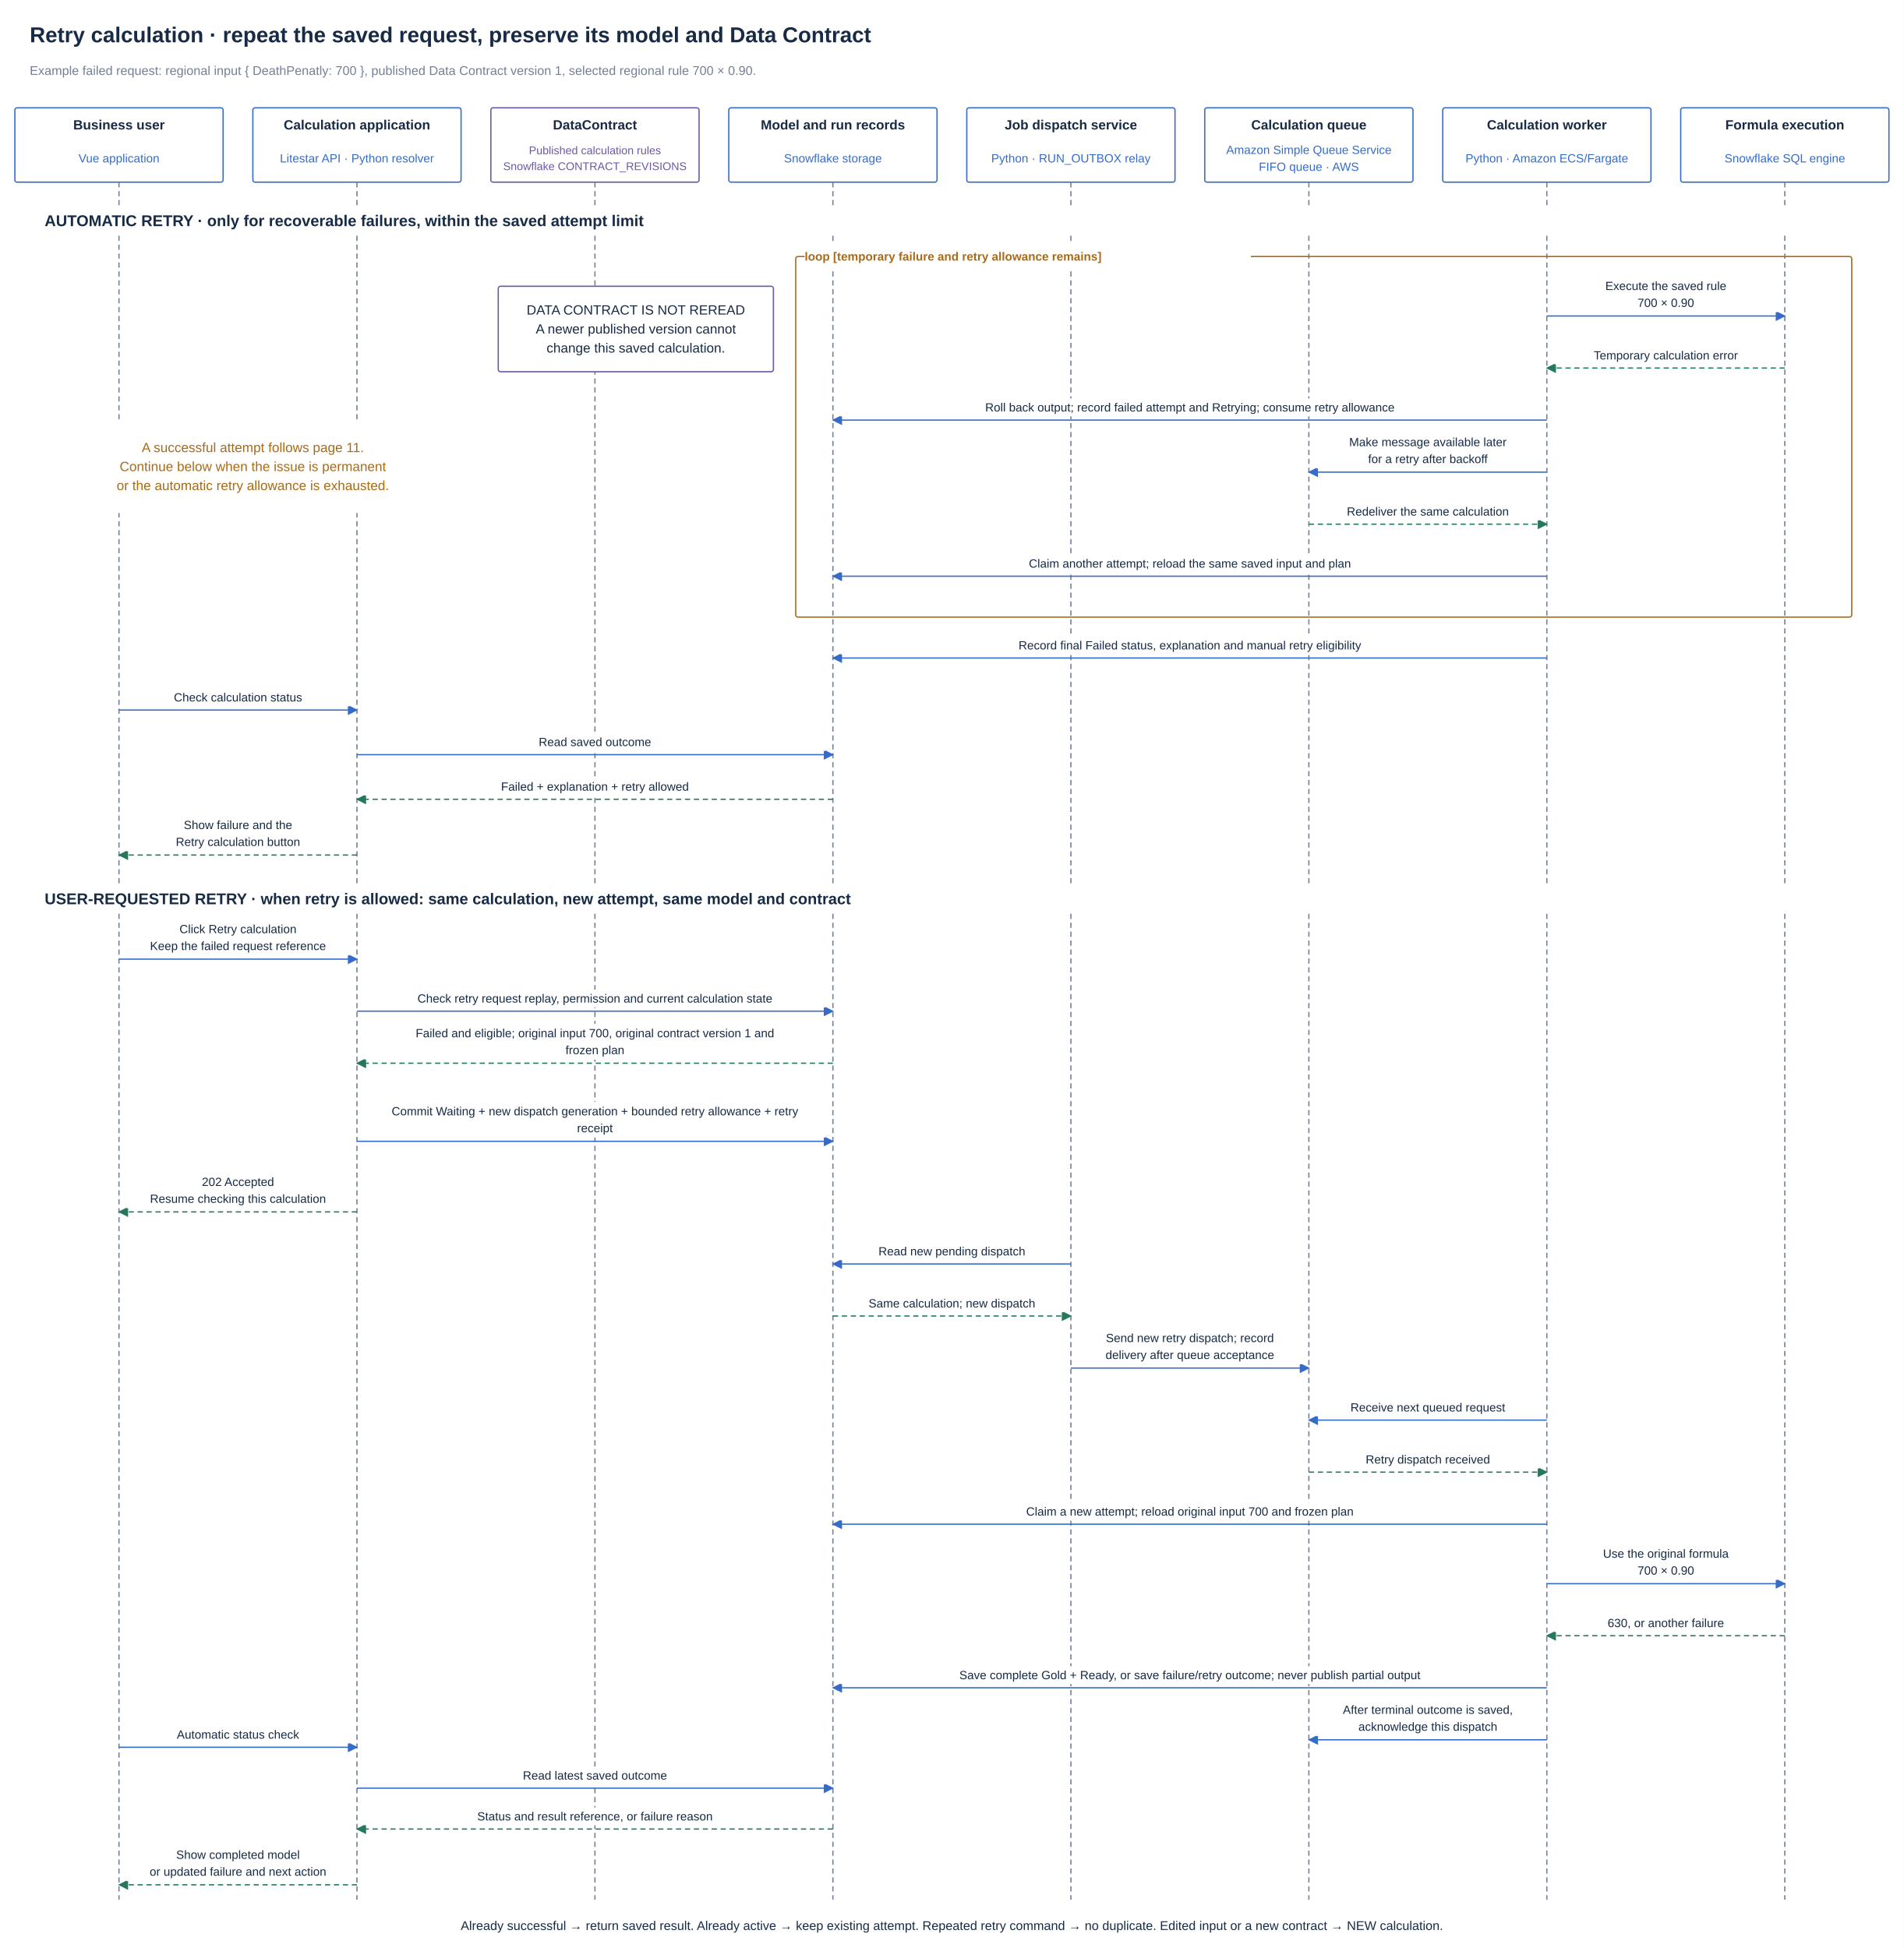
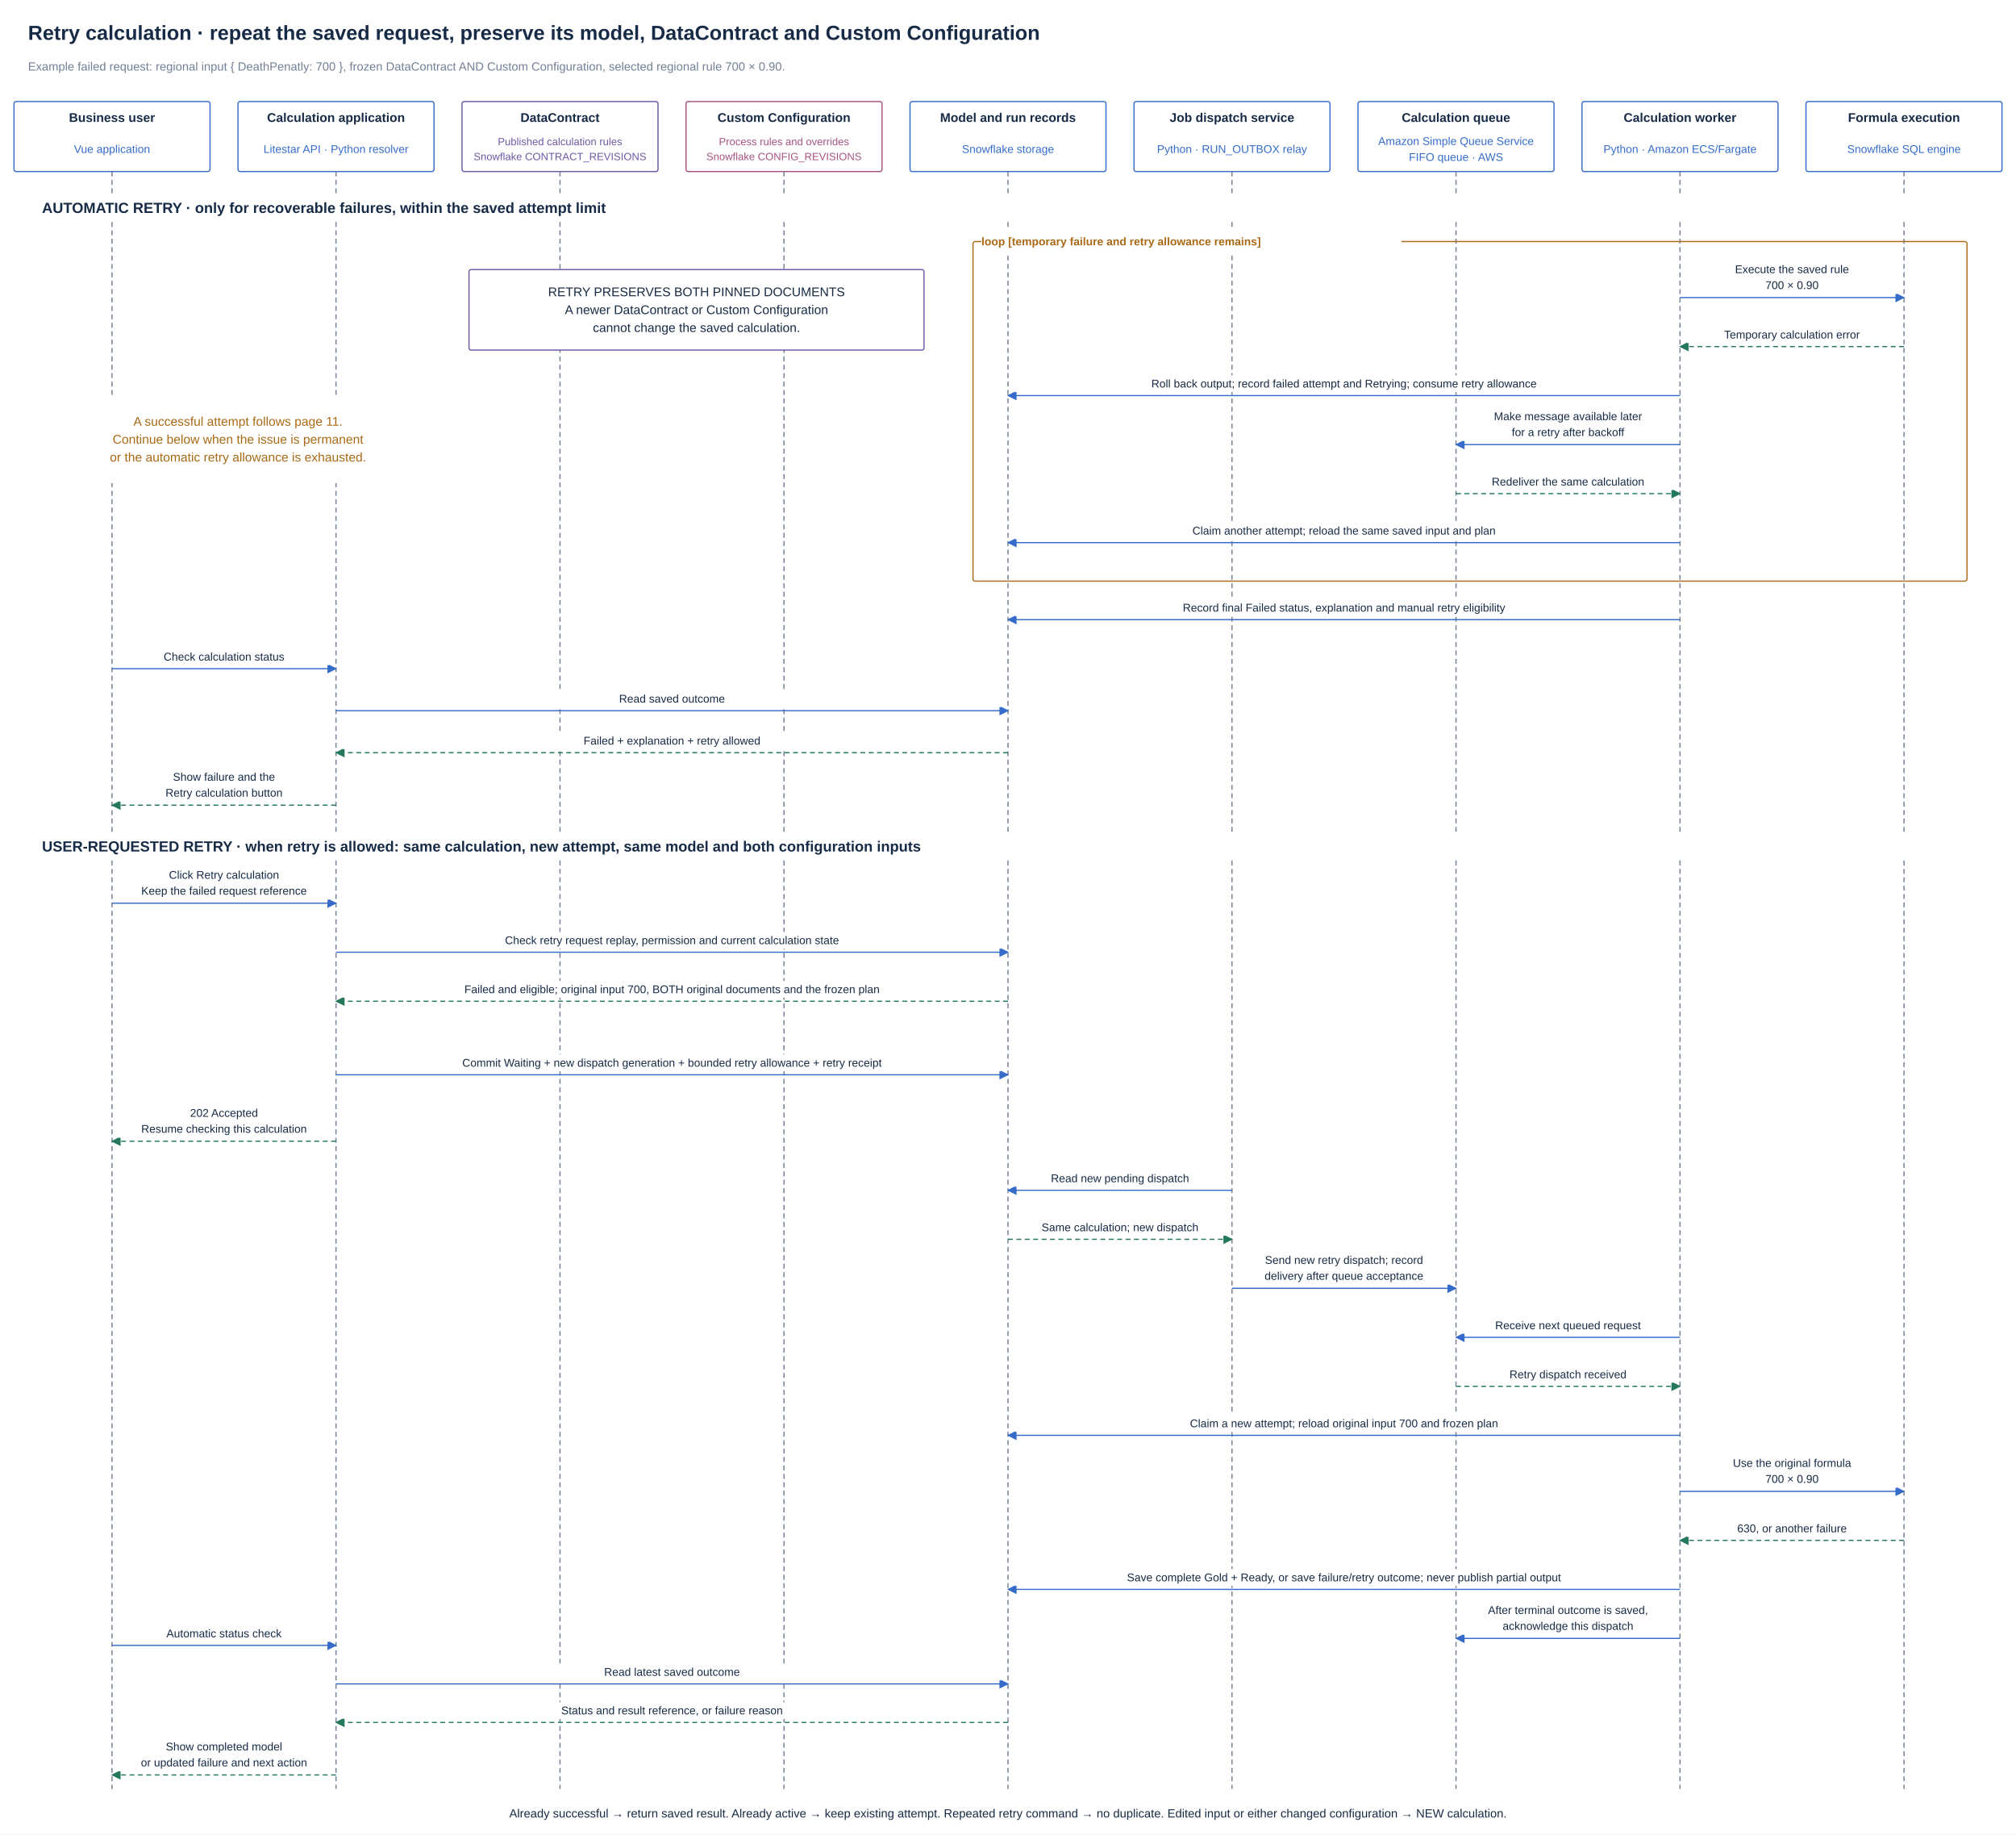
- <svg xmlns="http://www.w3.org/2000/svg" width="2560" height="2620" viewBox="0 0 2560 2620" role="img">
+ <svg xmlns="http://www.w3.org/2000/svg" width="2880" height="2620" viewBox="0 0 2880 2620" role="img">
  <defs>
    <marker id="arrow" viewBox="0 0 10 10" refX="9" refY="5" markerWidth="8" markerHeight="8" orient="auto-start-reverse">
      <path d="M 0 0 L 10 5 L 0 10 z" fill="context-stroke" />
    </marker>
  </defs>
-   <rect width="2560" height="2620" fill="#FFFFFF" />
-   <rect x="40" y="24" width="2480" height="46" fill="#FFFFFF" />
-   <text x="40" y="56.86" text-anchor="start" font-family="Arial, sans-serif" font-size="29" font-weight="700" fill="#172B46">Retry calculation · repeat the saved request, preserve its model and Data Contract</text>
-   <rect x="40" y="78" width="2480" height="34" fill="#FFFFFF" />
-   <text x="40" y="100.78" text-anchor="start" font-family="Arial, sans-serif" font-size="17" font-weight="400" fill="#738096">Example failed request: regional input { DeathPenatly: 700 }, published Data Contract version 1, selected regional rule 700 × 0.90.</text>
+   <rect width="2880" height="2620" fill="#FFFFFF" />
+   <rect x="40" y="24" width="2800" height="46" fill="#FFFFFF" />
+   <text x="40" y="56.86" text-anchor="start" font-family="Arial, sans-serif" font-size="29" font-weight="700" fill="#172B46">Retry calculation · repeat the saved request, preserve its model, DataContract and Custom Configuration</text>
+   <rect x="40" y="78" width="2800" height="34" fill="#FFFFFF" />
+   <text x="40" y="100.78" text-anchor="start" font-family="Arial, sans-serif" font-size="17" font-weight="400" fill="#738096">Example failed request: regional input { DeathPenatly: 700 }, frozen DataContract AND Custom Configuration, selected regional rule 700 × 0.90.</text>
  <rect x="20" y="145" width="280" height="100" rx="3" fill="#FFFFFF" stroke="#356CC9" stroke-width="1.7" />
  <rect x="30" y="151" width="260" height="34" fill="#FFFFFF" />
  <text x="160.0" y="174.12" text-anchor="middle" font-family="Arial, sans-serif" font-size="18" font-weight="700" fill="#172B46">Business user</text>
  <rect x="30" y="188" width="260" height="50" fill="#FFFFFF" />
  <text x="160.0" y="218.44" text-anchor="middle" font-family="Arial, sans-serif" font-size="16" font-weight="400" fill="#356CC9">Vue application</text>
  <polyline points="160,245 160,2555" fill="none" stroke="#738096" stroke-width="1.7" stroke-dasharray="7 5" />
  <rect x="340" y="145" width="280" height="100" rx="3" fill="#FFFFFF" stroke="#356CC9" stroke-width="1.7" />
  <rect x="350" y="151" width="260" height="34" fill="#FFFFFF" />
  <text x="480.0" y="174.12" text-anchor="middle" font-family="Arial, sans-serif" font-size="18" font-weight="700" fill="#172B46">Calculation application</text>
  <rect x="350" y="188" width="260" height="50" fill="#FFFFFF" />
  <text x="480.0" y="218.44" text-anchor="middle" font-family="Arial, sans-serif" font-size="16" font-weight="400" fill="#356CC9">Litestar API · Python resolver</text>
  <polyline points="480,245 480,2555" fill="none" stroke="#738096" stroke-width="1.7" stroke-dasharray="7 5" />
  <rect x="660" y="145" width="280" height="100" rx="3" fill="#FFFFFF" stroke="#6E57A5" stroke-width="1.7" />
  <rect x="670" y="151" width="260" height="34" fill="#FFFFFF" />
  <text x="800.0" y="174.12" text-anchor="middle" font-family="Arial, sans-serif" font-size="18" font-weight="700" fill="#172B46">DataContract</text>
  <rect x="670" y="188" width="260" height="50" fill="#FFFFFF" />
  <text x="800.0" y="207.45" text-anchor="middle" font-family="Arial, sans-serif" font-size="15" font-weight="400" fill="#6E57A5">Published calculation rules</text>
  <text x="800.0" y="228.75" text-anchor="middle" font-family="Arial, sans-serif" font-size="15" font-weight="400" fill="#6E57A5">Snowflake CONTRACT_REVISIONS</text>
  <polyline points="800,245 800,2555" fill="none" stroke="#738096" stroke-width="1.7" stroke-dasharray="7 5" />
-   <rect x="980" y="145" width="280" height="100" rx="3" fill="#FFFFFF" stroke="#356CC9" stroke-width="1.7" />
+   <rect x="980" y="145" width="280" height="100" rx="3" fill="#FFFFFF" stroke="#A65382" stroke-width="1.7" />
  <rect x="990" y="151" width="260" height="34" fill="#FFFFFF" />
-   <text x="1120.0" y="174.12" text-anchor="middle" font-family="Arial, sans-serif" font-size="18" font-weight="700" fill="#172B46">Model and run records</text>
+   <text x="1120.0" y="174.12" text-anchor="middle" font-family="Arial, sans-serif" font-size="18" font-weight="700" fill="#172B46">Custom Configuration</text>
  <rect x="990" y="188" width="260" height="50" fill="#FFFFFF" />
-   <text x="1120.0" y="218.44" text-anchor="middle" font-family="Arial, sans-serif" font-size="16" font-weight="400" fill="#356CC9">Snowflake storage</text>
+   <text x="1120.0" y="207.45" text-anchor="middle" font-family="Arial, sans-serif" font-size="15" font-weight="400" fill="#A65382">Process rules and overrides</text>
+   <text x="1120.0" y="228.75" text-anchor="middle" font-family="Arial, sans-serif" font-size="15" font-weight="400" fill="#A65382">Snowflake CONFIG_REVISIONS</text>
  <polyline points="1120,245 1120,2555" fill="none" stroke="#738096" stroke-width="1.7" stroke-dasharray="7 5" />
  <rect x="1300" y="145" width="280" height="100" rx="3" fill="#FFFFFF" stroke="#356CC9" stroke-width="1.7" />
  <rect x="1310" y="151" width="260" height="34" fill="#FFFFFF" />
-   <text x="1440.0" y="174.12" text-anchor="middle" font-family="Arial, sans-serif" font-size="18" font-weight="700" fill="#172B46">Job dispatch service</text>
+   <text x="1440.0" y="174.12" text-anchor="middle" font-family="Arial, sans-serif" font-size="18" font-weight="700" fill="#172B46">Model and run records</text>
  <rect x="1310" y="188" width="260" height="50" fill="#FFFFFF" />
-   <text x="1440.0" y="218.44" text-anchor="middle" font-family="Arial, sans-serif" font-size="16" font-weight="400" fill="#356CC9">Python · RUN_OUTBOX relay</text>
+   <text x="1440.0" y="218.44" text-anchor="middle" font-family="Arial, sans-serif" font-size="16" font-weight="400" fill="#356CC9">Snowflake storage</text>
  <polyline points="1440,245 1440,2555" fill="none" stroke="#738096" stroke-width="1.7" stroke-dasharray="7 5" />
  <rect x="1620" y="145" width="280" height="100" rx="3" fill="#FFFFFF" stroke="#356CC9" stroke-width="1.7" />
  <rect x="1630" y="151" width="260" height="34" fill="#FFFFFF" />
-   <text x="1760.0" y="174.12" text-anchor="middle" font-family="Arial, sans-serif" font-size="18" font-weight="700" fill="#172B46">Calculation queue</text>
+   <text x="1760.0" y="174.12" text-anchor="middle" font-family="Arial, sans-serif" font-size="18" font-weight="700" fill="#172B46">Job dispatch service</text>
  <rect x="1630" y="188" width="260" height="50" fill="#FFFFFF" />
-   <text x="1760.0" y="207.08" text-anchor="middle" font-family="Arial, sans-serif" font-size="16" font-weight="400" fill="#356CC9">Amazon Simple Queue Service</text>
-   <text x="1760.0" y="229.8" text-anchor="middle" font-family="Arial, sans-serif" font-size="16" font-weight="400" fill="#356CC9">FIFO queue · AWS</text>
+   <text x="1760.0" y="218.44" text-anchor="middle" font-family="Arial, sans-serif" font-size="16" font-weight="400" fill="#356CC9">Python · RUN_OUTBOX relay</text>
  <polyline points="1760,245 1760,2555" fill="none" stroke="#738096" stroke-width="1.7" stroke-dasharray="7 5" />
  <rect x="1940" y="145" width="280" height="100" rx="3" fill="#FFFFFF" stroke="#356CC9" stroke-width="1.7" />
  <rect x="1950" y="151" width="260" height="34" fill="#FFFFFF" />
-   <text x="2080.0" y="174.12" text-anchor="middle" font-family="Arial, sans-serif" font-size="18" font-weight="700" fill="#172B46">Calculation worker</text>
+   <text x="2080.0" y="174.12" text-anchor="middle" font-family="Arial, sans-serif" font-size="18" font-weight="700" fill="#172B46">Calculation queue</text>
  <rect x="1950" y="188" width="260" height="50" fill="#FFFFFF" />
-   <text x="2080.0" y="218.44" text-anchor="middle" font-family="Arial, sans-serif" font-size="16" font-weight="400" fill="#356CC9">Python · Amazon ECS/Fargate</text>
+   <text x="2080.0" y="207.08" text-anchor="middle" font-family="Arial, sans-serif" font-size="16" font-weight="400" fill="#356CC9">Amazon Simple Queue Service</text>
+   <text x="2080.0" y="229.8" text-anchor="middle" font-family="Arial, sans-serif" font-size="16" font-weight="400" fill="#356CC9">FIFO queue · AWS</text>
  <polyline points="2080,245 2080,2555" fill="none" stroke="#738096" stroke-width="1.7" stroke-dasharray="7 5" />
  <rect x="2260" y="145" width="280" height="100" rx="3" fill="#FFFFFF" stroke="#356CC9" stroke-width="1.7" />
  <rect x="2270" y="151" width="260" height="34" fill="#FFFFFF" />
-   <text x="2400.0" y="174.12" text-anchor="middle" font-family="Arial, sans-serif" font-size="18" font-weight="700" fill="#172B46">Formula execution</text>
+   <text x="2400.0" y="174.12" text-anchor="middle" font-family="Arial, sans-serif" font-size="18" font-weight="700" fill="#172B46">Calculation worker</text>
  <rect x="2270" y="188" width="260" height="50" fill="#FFFFFF" />
-   <text x="2400.0" y="218.44" text-anchor="middle" font-family="Arial, sans-serif" font-size="16" font-weight="400" fill="#356CC9">Snowflake SQL engine</text>
+   <text x="2400.0" y="218.44" text-anchor="middle" font-family="Arial, sans-serif" font-size="16" font-weight="400" fill="#356CC9">Python · Amazon ECS/Fargate</text>
  <polyline points="2400,245 2400,2555" fill="none" stroke="#738096" stroke-width="1.7" stroke-dasharray="7 5" />
-   <rect x="60" y="278" width="2440" height="38" fill="#FFFFFF" />
+   <rect x="2580" y="145" width="280" height="100" rx="3" fill="#FFFFFF" stroke="#356CC9" stroke-width="1.7" />
+   <rect x="2590" y="151" width="260" height="34" fill="#FFFFFF" />
+   <text x="2720.0" y="174.12" text-anchor="middle" font-family="Arial, sans-serif" font-size="18" font-weight="700" fill="#172B46">Formula execution</text>
+   <rect x="2590" y="188" width="260" height="50" fill="#FFFFFF" />
+   <text x="2720.0" y="218.44" text-anchor="middle" font-family="Arial, sans-serif" font-size="16" font-weight="400" fill="#356CC9">Snowflake SQL engine</text>
+   <polyline points="2720,245 2720,2555" fill="none" stroke="#738096" stroke-width="1.7" stroke-dasharray="7 5" />
+   <rect x="60" y="278" width="2760" height="38" fill="#FFFFFF" />
  <text x="60" y="304.14" text-anchor="start" font-family="Arial, sans-serif" font-size="21" font-weight="700" fill="#172B46">AUTOMATIC RETRY · only for recoverable failures, within the saved attempt limit</text>
-   <rect x="1070" y="345" width="1420" height="485" rx="3" fill="none" stroke="#A96915" stroke-width="1.7" />
-   <rect x="1082" y="328" width="600" height="34" fill="#FFFFFF" />
-   <text x="1082" y="350.44" text-anchor="start" font-family="Arial, sans-serif" font-size="16" font-weight="700" fill="#A96915">loop [temporary failure and retry allowance remains]</text>
-   <polyline points="2080,425 2400,425" fill="none" stroke="#356CC9" stroke-width="1.7" marker-end="url(#arrow)" />
-   <rect x="2090" y="372" width="300" height="48" fill="#FFFFFF" />
-   <text x="2240.0" y="390.08" text-anchor="middle" font-family="Arial, sans-serif" font-size="16" font-weight="400" fill="#172B46">Execute the saved rule</text>
-   <text x="2240.0" y="412.8" text-anchor="middle" font-family="Arial, sans-serif" font-size="16" font-weight="400" fill="#172B46">700 × 0.90</text>
-   <polyline points="2400,495 2080,495" fill="none" stroke="#24795C" stroke-width="1.7" stroke-dasharray="7 5" marker-end="url(#arrow)" />
-   <rect x="2090" y="466" width="300" height="24" fill="#FFFFFF" />
-   <text x="2240.0" y="483.44" text-anchor="middle" font-family="Arial, sans-serif" font-size="16" font-weight="400" fill="#172B46">Temporary calculation error</text>
-   <polyline points="2080,565 1120,565" fill="none" stroke="#356CC9" stroke-width="1.7" marker-end="url(#arrow)" />
-   <rect x="1130" y="536" width="940" height="24" fill="#FFFFFF" />
-   <text x="1600.0" y="553.44" text-anchor="middle" font-family="Arial, sans-serif" font-size="16" font-weight="400" fill="#172B46">Roll back output; record failed attempt and Retrying; consume retry allowance</text>
-   <polyline points="2080,635 1760,635" fill="none" stroke="#356CC9" stroke-width="1.7" marker-end="url(#arrow)" />
-   <rect x="1770" y="582" width="300" height="48" fill="#FFFFFF" />
-   <text x="1920.0" y="600.08" text-anchor="middle" font-family="Arial, sans-serif" font-size="16" font-weight="400" fill="#172B46">Make message available later</text>
-   <text x="1920.0" y="622.8" text-anchor="middle" font-family="Arial, sans-serif" font-size="16" font-weight="400" fill="#172B46">for a retry after backoff</text>
-   <polyline points="1760,705 2080,705" fill="none" stroke="#24795C" stroke-width="1.7" stroke-dasharray="7 5" marker-end="url(#arrow)" />
-   <rect x="1770" y="676" width="300" height="24" fill="#FFFFFF" />
-   <text x="1920.0" y="693.44" text-anchor="middle" font-family="Arial, sans-serif" font-size="16" font-weight="400" fill="#172B46">Redeliver the same calculation</text>
-   <polyline points="2080,775 1120,775" fill="none" stroke="#356CC9" stroke-width="1.7" marker-end="url(#arrow)" />
-   <rect x="1130" y="746" width="940" height="24" fill="#FFFFFF" />
-   <text x="1600.0" y="763.44" text-anchor="middle" font-family="Arial, sans-serif" font-size="16" font-weight="400" fill="#172B46">Claim another attempt; reload the same saved input and plan</text>
+   <rect x="1390" y="345" width="1420" height="485" rx="3" fill="none" stroke="#A96915" stroke-width="1.7" />
+   <rect x="1402" y="328" width="600" height="34" fill="#FFFFFF" />
+   <text x="1402" y="350.44" text-anchor="start" font-family="Arial, sans-serif" font-size="16" font-weight="700" fill="#A96915">loop [temporary failure and retry allowance remains]</text>
+   <polyline points="2400,425 2720,425" fill="none" stroke="#356CC9" stroke-width="1.7" marker-end="url(#arrow)" />
+   <rect x="2410" y="372" width="300" height="48" fill="#FFFFFF" />
+   <text x="2560.0" y="390.08" text-anchor="middle" font-family="Arial, sans-serif" font-size="16" font-weight="400" fill="#172B46">Execute the saved rule</text>
+   <text x="2560.0" y="412.8" text-anchor="middle" font-family="Arial, sans-serif" font-size="16" font-weight="400" fill="#172B46">700 × 0.90</text>
+   <polyline points="2720,495 2400,495" fill="none" stroke="#24795C" stroke-width="1.7" stroke-dasharray="7 5" marker-end="url(#arrow)" />
+   <rect x="2410" y="466" width="300" height="24" fill="#FFFFFF" />
+   <text x="2560.0" y="483.44" text-anchor="middle" font-family="Arial, sans-serif" font-size="16" font-weight="400" fill="#172B46">Temporary calculation error</text>
+   <polyline points="2400,565 1440,565" fill="none" stroke="#356CC9" stroke-width="1.7" marker-end="url(#arrow)" />
+   <rect x="1450" y="536" width="940" height="24" fill="#FFFFFF" />
+   <text x="1920.0" y="553.44" text-anchor="middle" font-family="Arial, sans-serif" font-size="16" font-weight="400" fill="#172B46">Roll back output; record failed attempt and Retrying; consume retry allowance</text>
+   <polyline points="2400,635 2080,635" fill="none" stroke="#356CC9" stroke-width="1.7" marker-end="url(#arrow)" />
+   <rect x="2090" y="582" width="300" height="48" fill="#FFFFFF" />
+   <text x="2240.0" y="600.08" text-anchor="middle" font-family="Arial, sans-serif" font-size="16" font-weight="400" fill="#172B46">Make message available later</text>
+   <text x="2240.0" y="622.8" text-anchor="middle" font-family="Arial, sans-serif" font-size="16" font-weight="400" fill="#172B46">for a retry after backoff</text>
+   <polyline points="2080,705 2400,705" fill="none" stroke="#24795C" stroke-width="1.7" stroke-dasharray="7 5" marker-end="url(#arrow)" />
+   <rect x="2090" y="676" width="300" height="24" fill="#FFFFFF" />
+   <text x="2240.0" y="693.44" text-anchor="middle" font-family="Arial, sans-serif" font-size="16" font-weight="400" fill="#172B46">Redeliver the same calculation</text>
+   <polyline points="2400,775 1440,775" fill="none" stroke="#356CC9" stroke-width="1.7" marker-end="url(#arrow)" />
+   <rect x="1450" y="746" width="940" height="24" fill="#FFFFFF" />
+   <text x="1920.0" y="763.44" text-anchor="middle" font-family="Arial, sans-serif" font-size="16" font-weight="400" fill="#172B46">Claim another attempt; reload the same saved input and plan</text>
  <rect x="55" y="565" width="570" height="125" fill="#FFFFFF" />
  <text x="340.0" y="608.06" text-anchor="middle" font-family="Arial, sans-serif" font-size="18" font-weight="400" fill="#A96915">A successful attempt follows page 11.</text>
  <text x="340.0" y="633.62" text-anchor="middle" font-family="Arial, sans-serif" font-size="18" font-weight="400" fill="#A96915">Continue below when the issue is permanent</text>
  <text x="340.0" y="659.18" text-anchor="middle" font-family="Arial, sans-serif" font-size="18" font-weight="400" fill="#A96915">or the automatic retry allowance is exhausted.</text>
-   <polyline points="2080,885 1120,885" fill="none" stroke="#356CC9" stroke-width="1.7" marker-end="url(#arrow)" />
-   <rect x="1130" y="856" width="940" height="24" fill="#FFFFFF" />
-   <text x="1600.0" y="873.44" text-anchor="middle" font-family="Arial, sans-serif" font-size="16" font-weight="400" fill="#172B46">Record final Failed status, explanation and manual retry eligibility</text>
+   <polyline points="2400,885 1440,885" fill="none" stroke="#356CC9" stroke-width="1.7" marker-end="url(#arrow)" />
+   <rect x="1450" y="856" width="940" height="24" fill="#FFFFFF" />
+   <text x="1920.0" y="873.44" text-anchor="middle" font-family="Arial, sans-serif" font-size="16" font-weight="400" fill="#172B46">Record final Failed status, explanation and manual retry eligibility</text>
  <polyline points="160,955 480,955" fill="none" stroke="#356CC9" stroke-width="1.7" marker-end="url(#arrow)" />
  <rect x="170" y="926" width="300" height="24" fill="#FFFFFF" />
  <text x="320.0" y="943.44" text-anchor="middle" font-family="Arial, sans-serif" font-size="16" font-weight="400" fill="#172B46">Check calculation status</text>
-   <polyline points="480,1015 1120,1015" fill="none" stroke="#356CC9" stroke-width="1.7" marker-end="url(#arrow)" />
-   <rect x="490" y="986" width="620" height="24" fill="#FFFFFF" />
-   <text x="800.0" y="1003.44" text-anchor="middle" font-family="Arial, sans-serif" font-size="16" font-weight="400" fill="#172B46">Read saved outcome</text>
-   <polyline points="1120,1075 480,1075" fill="none" stroke="#24795C" stroke-width="1.7" stroke-dasharray="7 5" marker-end="url(#arrow)" />
-   <rect x="490" y="1046" width="620" height="24" fill="#FFFFFF" />
-   <text x="800.0" y="1063.44" text-anchor="middle" font-family="Arial, sans-serif" font-size="16" font-weight="400" fill="#172B46">Failed + explanation + retry allowed</text>
+   <polyline points="480,1015 1440,1015" fill="none" stroke="#356CC9" stroke-width="1.7" marker-end="url(#arrow)" />
+   <rect x="490" y="986" width="940" height="24" fill="#FFFFFF" />
+   <text x="960.0" y="1003.44" text-anchor="middle" font-family="Arial, sans-serif" font-size="16" font-weight="400" fill="#172B46">Read saved outcome</text>
+   <polyline points="1440,1075 480,1075" fill="none" stroke="#24795C" stroke-width="1.7" stroke-dasharray="7 5" marker-end="url(#arrow)" />
+   <rect x="490" y="1046" width="940" height="24" fill="#FFFFFF" />
+   <text x="960.0" y="1063.44" text-anchor="middle" font-family="Arial, sans-serif" font-size="16" font-weight="400" fill="#172B46">Failed + explanation + retry allowed</text>
  <polyline points="480,1150 160,1150" fill="none" stroke="#24795C" stroke-width="1.7" stroke-dasharray="7 5" marker-end="url(#arrow)" />
  <rect x="170" y="1097" width="300" height="48" fill="#FFFFFF" />
  <text x="320.0" y="1115.08" text-anchor="middle" font-family="Arial, sans-serif" font-size="16" font-weight="400" fill="#172B46">Show failure and the</text>
  <text x="320.0" y="1137.8" text-anchor="middle" font-family="Arial, sans-serif" font-size="16" font-weight="400" fill="#172B46">Retry calculation button</text>
-   <rect x="60" y="1190" width="2440" height="38" fill="#FFFFFF" />
-   <text x="60" y="1216.14" text-anchor="start" font-family="Arial, sans-serif" font-size="21" font-weight="700" fill="#172B46">USER-REQUESTED RETRY · when retry is allowed: same calculation, new attempt, same model and contract</text>
+   <rect x="60" y="1190" width="2760" height="38" fill="#FFFFFF" />
+   <text x="60" y="1216.14" text-anchor="start" font-family="Arial, sans-serif" font-size="21" font-weight="700" fill="#172B46">USER-REQUESTED RETRY · when retry is allowed: same calculation, new attempt, same model and both configuration inputs</text>
  <polyline points="160,1290 480,1290" fill="none" stroke="#356CC9" stroke-width="1.7" marker-end="url(#arrow)" />
  <rect x="170" y="1237" width="300" height="48" fill="#FFFFFF" />
  <text x="320.0" y="1255.08" text-anchor="middle" font-family="Arial, sans-serif" font-size="16" font-weight="400" fill="#172B46">Click Retry calculation</text>
  <text x="320.0" y="1277.8" text-anchor="middle" font-family="Arial, sans-serif" font-size="16" font-weight="400" fill="#172B46">Keep the failed request reference</text>
-   <polyline points="480,1360 1120,1360" fill="none" stroke="#356CC9" stroke-width="1.7" marker-end="url(#arrow)" />
-   <rect x="490" y="1331" width="620" height="24" fill="#FFFFFF" />
-   <text x="800.0" y="1348.44" text-anchor="middle" font-family="Arial, sans-serif" font-size="16" font-weight="400" fill="#172B46">Check retry request replay, permission and current calculation state</text>
-   <polyline points="1120,1430 480,1430" fill="none" stroke="#24795C" stroke-width="1.7" stroke-dasharray="7 5" marker-end="url(#arrow)" />
-   <rect x="490" y="1377" width="620" height="48" fill="#FFFFFF" />
-   <text x="800.0" y="1395.08" text-anchor="middle" font-family="Arial, sans-serif" font-size="16" font-weight="400" fill="#172B46">Failed and eligible; original input 700, original contract version 1 and</text>
-   <text x="800.0" y="1417.8" text-anchor="middle" font-family="Arial, sans-serif" font-size="16" font-weight="400" fill="#172B46">frozen plan</text>
-   <rect x="670" y="385" width="370" height="115" rx="3" fill="#FFFFFF" stroke="#6E57A5" stroke-width="1.7" />
-   <rect x="682" y="395" width="346" height="95" fill="#FFFFFF" />
-   <text x="855.0" y="423.06" text-anchor="middle" font-family="Arial, sans-serif" font-size="18" font-weight="400" fill="#172B46">DATA CONTRACT IS NOT REREAD</text>
-   <text x="855.0" y="448.62" text-anchor="middle" font-family="Arial, sans-serif" font-size="18" font-weight="400" fill="#172B46">A newer published version cannot</text>
-   <text x="855.0" y="474.18" text-anchor="middle" font-family="Arial, sans-serif" font-size="18" font-weight="400" fill="#172B46">change this saved calculation.</text>
-   <polyline points="480,1535 1120,1535" fill="none" stroke="#356CC9" stroke-width="1.7" marker-end="url(#arrow)" />
-   <rect x="490" y="1482" width="620" height="48" fill="#FFFFFF" />
-   <text x="800.0" y="1500.08" text-anchor="middle" font-family="Arial, sans-serif" font-size="16" font-weight="400" fill="#172B46">Commit Waiting + new dispatch generation + bounded retry allowance + retry</text>
-   <text x="800.0" y="1522.8" text-anchor="middle" font-family="Arial, sans-serif" font-size="16" font-weight="400" fill="#172B46">receipt</text>
+   <polyline points="480,1360 1440,1360" fill="none" stroke="#356CC9" stroke-width="1.7" marker-end="url(#arrow)" />
+   <rect x="490" y="1331" width="940" height="24" fill="#FFFFFF" />
+   <text x="960.0" y="1348.44" text-anchor="middle" font-family="Arial, sans-serif" font-size="16" font-weight="400" fill="#172B46">Check retry request replay, permission and current calculation state</text>
+   <polyline points="1440,1430 480,1430" fill="none" stroke="#24795C" stroke-width="1.7" stroke-dasharray="7 5" marker-end="url(#arrow)" />
+   <rect x="490" y="1401" width="940" height="24" fill="#FFFFFF" />
+   <text x="960.0" y="1418.44" text-anchor="middle" font-family="Arial, sans-serif" font-size="16" font-weight="400" fill="#172B46">Failed and eligible; original input 700, BOTH original documents and the frozen plan</text>
+   <rect x="670" y="385" width="650" height="115" rx="3" fill="#FFFFFF" stroke="#6E57A5" stroke-width="1.7" />
+   <rect x="682" y="395" width="626" height="95" fill="#FFFFFF" />
+   <text x="995.0" y="423.06" text-anchor="middle" font-family="Arial, sans-serif" font-size="18" font-weight="400" fill="#172B46">RETRY PRESERVES BOTH PINNED DOCUMENTS</text>
+   <text x="995.0" y="448.62" text-anchor="middle" font-family="Arial, sans-serif" font-size="18" font-weight="400" fill="#172B46">A newer DataContract or Custom Configuration</text>
+   <text x="995.0" y="474.18" text-anchor="middle" font-family="Arial, sans-serif" font-size="18" font-weight="400" fill="#172B46">cannot change the saved calculation.</text>
+   <polyline points="480,1535 1440,1535" fill="none" stroke="#356CC9" stroke-width="1.7" marker-end="url(#arrow)" />
+   <rect x="490" y="1506" width="940" height="24" fill="#FFFFFF" />
+   <text x="960.0" y="1523.44" text-anchor="middle" font-family="Arial, sans-serif" font-size="16" font-weight="400" fill="#172B46">Commit Waiting + new dispatch generation + bounded retry allowance + retry receipt</text>
  <polyline points="480,1630 160,1630" fill="none" stroke="#24795C" stroke-width="1.7" stroke-dasharray="7 5" marker-end="url(#arrow)" />
  <rect x="170" y="1577" width="300" height="48" fill="#FFFFFF" />
  <text x="320.0" y="1595.08" text-anchor="middle" font-family="Arial, sans-serif" font-size="16" font-weight="400" fill="#172B46">202 Accepted</text>
  <text x="320.0" y="1617.8" text-anchor="middle" font-family="Arial, sans-serif" font-size="16" font-weight="400" fill="#172B46">Resume checking this calculation</text>
-   <polyline points="1440,1700 1120,1700" fill="none" stroke="#356CC9" stroke-width="1.7" marker-end="url(#arrow)" />
-   <rect x="1130" y="1671" width="300" height="24" fill="#FFFFFF" />
-   <text x="1280.0" y="1688.44" text-anchor="middle" font-family="Arial, sans-serif" font-size="16" font-weight="400" fill="#172B46">Read new pending dispatch</text>
-   <polyline points="1120,1770 1440,1770" fill="none" stroke="#24795C" stroke-width="1.7" stroke-dasharray="7 5" marker-end="url(#arrow)" />
-   <rect x="1130" y="1741" width="300" height="24" fill="#FFFFFF" />
-   <text x="1280.0" y="1758.44" text-anchor="middle" font-family="Arial, sans-serif" font-size="16" font-weight="400" fill="#172B46">Same calculation; new dispatch</text>
-   <polyline points="1440,1840 1760,1840" fill="none" stroke="#356CC9" stroke-width="1.7" marker-end="url(#arrow)" />
-   <rect x="1450" y="1787" width="300" height="48" fill="#FFFFFF" />
-   <text x="1600.0" y="1805.08" text-anchor="middle" font-family="Arial, sans-serif" font-size="16" font-weight="400" fill="#172B46">Send new retry dispatch; record</text>
-   <text x="1600.0" y="1827.8" text-anchor="middle" font-family="Arial, sans-serif" font-size="16" font-weight="400" fill="#172B46">delivery after queue acceptance</text>
-   <polyline points="2080,1910 1760,1910" fill="none" stroke="#356CC9" stroke-width="1.7" marker-end="url(#arrow)" />
-   <rect x="1770" y="1881" width="300" height="24" fill="#FFFFFF" />
-   <text x="1920.0" y="1898.44" text-anchor="middle" font-family="Arial, sans-serif" font-size="16" font-weight="400" fill="#172B46">Receive next queued request</text>
-   <polyline points="1760,1980 2080,1980" fill="none" stroke="#24795C" stroke-width="1.7" stroke-dasharray="7 5" marker-end="url(#arrow)" />
-   <rect x="1770" y="1951" width="300" height="24" fill="#FFFFFF" />
-   <text x="1920.0" y="1968.44" text-anchor="middle" font-family="Arial, sans-serif" font-size="16" font-weight="400" fill="#172B46">Retry dispatch received</text>
-   <polyline points="2080,2050 1120,2050" fill="none" stroke="#356CC9" stroke-width="1.7" marker-end="url(#arrow)" />
-   <rect x="1130" y="2021" width="940" height="24" fill="#FFFFFF" />
-   <text x="1600.0" y="2038.44" text-anchor="middle" font-family="Arial, sans-serif" font-size="16" font-weight="400" fill="#172B46">Claim a new attempt; reload original input 700 and frozen plan</text>
-   <polyline points="2080,2130 2400,2130" fill="none" stroke="#356CC9" stroke-width="1.7" marker-end="url(#arrow)" />
-   <rect x="2090" y="2077" width="300" height="48" fill="#FFFFFF" />
-   <text x="2240.0" y="2095.08" text-anchor="middle" font-family="Arial, sans-serif" font-size="16" font-weight="400" fill="#172B46">Use the original formula</text>
-   <text x="2240.0" y="2117.8" text-anchor="middle" font-family="Arial, sans-serif" font-size="16" font-weight="400" fill="#172B46">700 × 0.90</text>
-   <polyline points="2400,2200 2080,2200" fill="none" stroke="#24795C" stroke-width="1.7" stroke-dasharray="7 5" marker-end="url(#arrow)" />
-   <rect x="2090" y="2171" width="300" height="24" fill="#FFFFFF" />
-   <text x="2240.0" y="2188.44" text-anchor="middle" font-family="Arial, sans-serif" font-size="16" font-weight="400" fill="#172B46">630, or another failure</text>
-   <polyline points="2080,2270 1120,2270" fill="none" stroke="#356CC9" stroke-width="1.7" marker-end="url(#arrow)" />
-   <rect x="1130" y="2241" width="940" height="24" fill="#FFFFFF" />
-   <text x="1600.0" y="2258.44" text-anchor="middle" font-family="Arial, sans-serif" font-size="16" font-weight="400" fill="#172B46">Save complete Gold + Ready, or save failure/retry outcome; never publish partial output</text>
-   <polyline points="2080,2340 1760,2340" fill="none" stroke="#356CC9" stroke-width="1.7" marker-end="url(#arrow)" />
-   <rect x="1770" y="2287" width="300" height="48" fill="#FFFFFF" />
-   <text x="1920.0" y="2305.08" text-anchor="middle" font-family="Arial, sans-serif" font-size="16" font-weight="400" fill="#172B46">After terminal outcome is saved,</text>
-   <text x="1920.0" y="2327.8" text-anchor="middle" font-family="Arial, sans-serif" font-size="16" font-weight="400" fill="#172B46">acknowledge this dispatch</text>
+   <polyline points="1760,1700 1440,1700" fill="none" stroke="#356CC9" stroke-width="1.7" marker-end="url(#arrow)" />
+   <rect x="1450" y="1671" width="300" height="24" fill="#FFFFFF" />
+   <text x="1600.0" y="1688.44" text-anchor="middle" font-family="Arial, sans-serif" font-size="16" font-weight="400" fill="#172B46">Read new pending dispatch</text>
+   <polyline points="1440,1770 1760,1770" fill="none" stroke="#24795C" stroke-width="1.7" stroke-dasharray="7 5" marker-end="url(#arrow)" />
+   <rect x="1450" y="1741" width="300" height="24" fill="#FFFFFF" />
+   <text x="1600.0" y="1758.44" text-anchor="middle" font-family="Arial, sans-serif" font-size="16" font-weight="400" fill="#172B46">Same calculation; new dispatch</text>
+   <polyline points="1760,1840 2080,1840" fill="none" stroke="#356CC9" stroke-width="1.7" marker-end="url(#arrow)" />
+   <rect x="1770" y="1787" width="300" height="48" fill="#FFFFFF" />
+   <text x="1920.0" y="1805.08" text-anchor="middle" font-family="Arial, sans-serif" font-size="16" font-weight="400" fill="#172B46">Send new retry dispatch; record</text>
+   <text x="1920.0" y="1827.8" text-anchor="middle" font-family="Arial, sans-serif" font-size="16" font-weight="400" fill="#172B46">delivery after queue acceptance</text>
+   <polyline points="2400,1910 2080,1910" fill="none" stroke="#356CC9" stroke-width="1.7" marker-end="url(#arrow)" />
+   <rect x="2090" y="1881" width="300" height="24" fill="#FFFFFF" />
+   <text x="2240.0" y="1898.44" text-anchor="middle" font-family="Arial, sans-serif" font-size="16" font-weight="400" fill="#172B46">Receive next queued request</text>
+   <polyline points="2080,1980 2400,1980" fill="none" stroke="#24795C" stroke-width="1.7" stroke-dasharray="7 5" marker-end="url(#arrow)" />
+   <rect x="2090" y="1951" width="300" height="24" fill="#FFFFFF" />
+   <text x="2240.0" y="1968.44" text-anchor="middle" font-family="Arial, sans-serif" font-size="16" font-weight="400" fill="#172B46">Retry dispatch received</text>
+   <polyline points="2400,2050 1440,2050" fill="none" stroke="#356CC9" stroke-width="1.7" marker-end="url(#arrow)" />
+   <rect x="1450" y="2021" width="940" height="24" fill="#FFFFFF" />
+   <text x="1920.0" y="2038.44" text-anchor="middle" font-family="Arial, sans-serif" font-size="16" font-weight="400" fill="#172B46">Claim a new attempt; reload original input 700 and frozen plan</text>
+   <polyline points="2400,2130 2720,2130" fill="none" stroke="#356CC9" stroke-width="1.7" marker-end="url(#arrow)" />
+   <rect x="2410" y="2077" width="300" height="48" fill="#FFFFFF" />
+   <text x="2560.0" y="2095.08" text-anchor="middle" font-family="Arial, sans-serif" font-size="16" font-weight="400" fill="#172B46">Use the original formula</text>
+   <text x="2560.0" y="2117.8" text-anchor="middle" font-family="Arial, sans-serif" font-size="16" font-weight="400" fill="#172B46">700 × 0.90</text>
+   <polyline points="2720,2200 2400,2200" fill="none" stroke="#24795C" stroke-width="1.7" stroke-dasharray="7 5" marker-end="url(#arrow)" />
+   <rect x="2410" y="2171" width="300" height="24" fill="#FFFFFF" />
+   <text x="2560.0" y="2188.44" text-anchor="middle" font-family="Arial, sans-serif" font-size="16" font-weight="400" fill="#172B46">630, or another failure</text>
+   <polyline points="2400,2270 1440,2270" fill="none" stroke="#356CC9" stroke-width="1.7" marker-end="url(#arrow)" />
+   <rect x="1450" y="2241" width="940" height="24" fill="#FFFFFF" />
+   <text x="1920.0" y="2258.44" text-anchor="middle" font-family="Arial, sans-serif" font-size="16" font-weight="400" fill="#172B46">Save complete Gold + Ready, or save failure/retry outcome; never publish partial output</text>
+   <polyline points="2400,2340 2080,2340" fill="none" stroke="#356CC9" stroke-width="1.7" marker-end="url(#arrow)" />
+   <rect x="2090" y="2287" width="300" height="48" fill="#FFFFFF" />
+   <text x="2240.0" y="2305.08" text-anchor="middle" font-family="Arial, sans-serif" font-size="16" font-weight="400" fill="#172B46">After terminal outcome is saved,</text>
+   <text x="2240.0" y="2327.8" text-anchor="middle" font-family="Arial, sans-serif" font-size="16" font-weight="400" fill="#172B46">acknowledge this dispatch</text>
  <polyline points="160,2350 480,2350" fill="none" stroke="#356CC9" stroke-width="1.7" marker-end="url(#arrow)" />
  <rect x="170" y="2321" width="300" height="24" fill="#FFFFFF" />
  <text x="320.0" y="2338.44" text-anchor="middle" font-family="Arial, sans-serif" font-size="16" font-weight="400" fill="#172B46">Automatic status check</text>
-   <polyline points="480,2405 1120,2405" fill="none" stroke="#356CC9" stroke-width="1.7" marker-end="url(#arrow)" />
-   <rect x="490" y="2376" width="620" height="24" fill="#FFFFFF" />
-   <text x="800.0" y="2393.44" text-anchor="middle" font-family="Arial, sans-serif" font-size="16" font-weight="400" fill="#172B46">Read latest saved outcome</text>
-   <polyline points="1120,2460 480,2460" fill="none" stroke="#24795C" stroke-width="1.7" stroke-dasharray="7 5" marker-end="url(#arrow)" />
-   <rect x="490" y="2431" width="620" height="24" fill="#FFFFFF" />
-   <text x="800.0" y="2448.44" text-anchor="middle" font-family="Arial, sans-serif" font-size="16" font-weight="400" fill="#172B46">Status and result reference, or failure reason</text>
+   <polyline points="480,2405 1440,2405" fill="none" stroke="#356CC9" stroke-width="1.7" marker-end="url(#arrow)" />
+   <rect x="490" y="2376" width="940" height="24" fill="#FFFFFF" />
+   <text x="960.0" y="2393.44" text-anchor="middle" font-family="Arial, sans-serif" font-size="16" font-weight="400" fill="#172B46">Read latest saved outcome</text>
+   <polyline points="1440,2460 480,2460" fill="none" stroke="#24795C" stroke-width="1.7" stroke-dasharray="7 5" marker-end="url(#arrow)" />
+   <rect x="490" y="2431" width="940" height="24" fill="#FFFFFF" />
+   <text x="960.0" y="2448.44" text-anchor="middle" font-family="Arial, sans-serif" font-size="16" font-weight="400" fill="#172B46">Status and result reference, or failure reason</text>
  <polyline points="480,2535 160,2535" fill="none" stroke="#24795C" stroke-width="1.7" stroke-dasharray="7 5" marker-end="url(#arrow)" />
  <rect x="170" y="2482" width="300" height="48" fill="#FFFFFF" />
  <text x="320.0" y="2500.08" text-anchor="middle" font-family="Arial, sans-serif" font-size="16" font-weight="400" fill="#172B46">Show completed model</text>
  <text x="320.0" y="2522.8" text-anchor="middle" font-family="Arial, sans-serif" font-size="16" font-weight="400" fill="#172B46">or updated failure and next action</text>
-   <rect x="50" y="2575" width="2460" height="30" fill="#FFFFFF" />
-   <text x="1280.0" y="2595.78" text-anchor="middle" font-family="Arial, sans-serif" font-size="17" font-weight="400" fill="#172B46">Already successful → return saved result. Already active → keep existing attempt. Repeated retry command → no duplicate. Edited input or a new contract → NEW calculation.</text>
+   <rect x="50" y="2575" width="2780" height="30" fill="#FFFFFF" />
+   <text x="1440.0" y="2595.78" text-anchor="middle" font-family="Arial, sans-serif" font-size="17" font-weight="400" fill="#172B46">Already successful → return saved result. Already active → keep existing attempt. Repeated retry command → no duplicate. Edited input or either changed configuration → NEW calculation.</text>
</svg>
